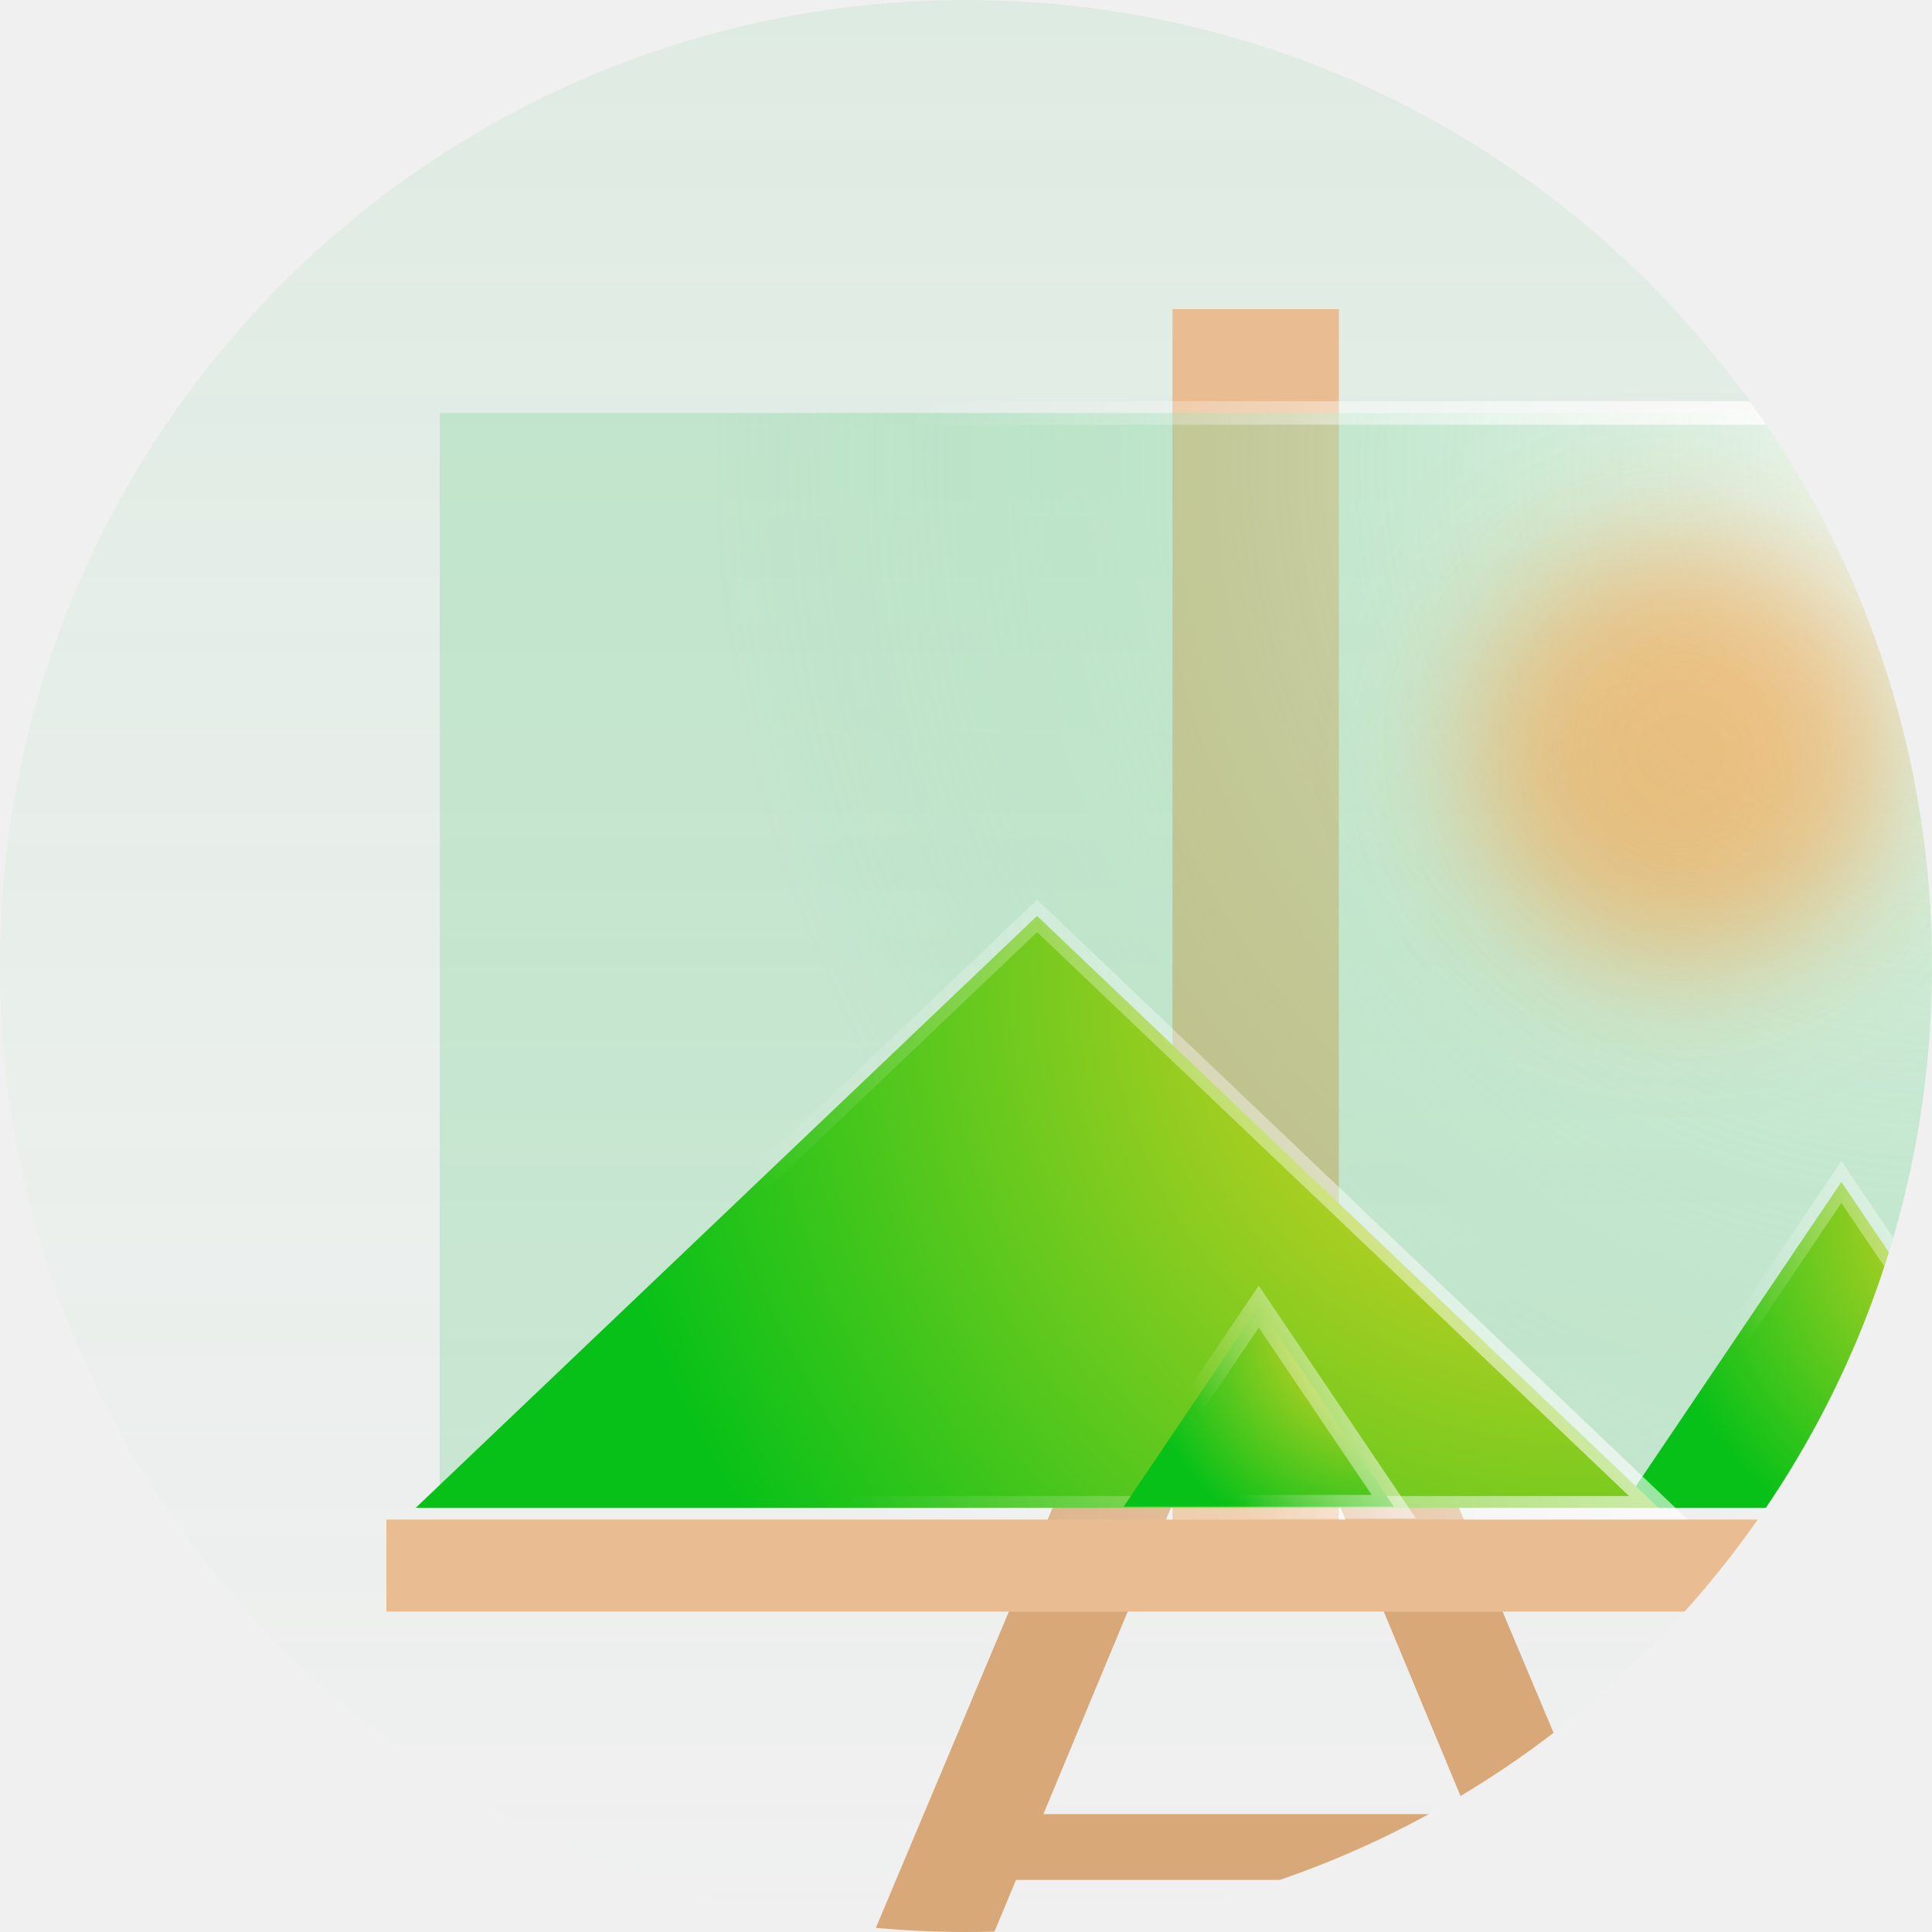
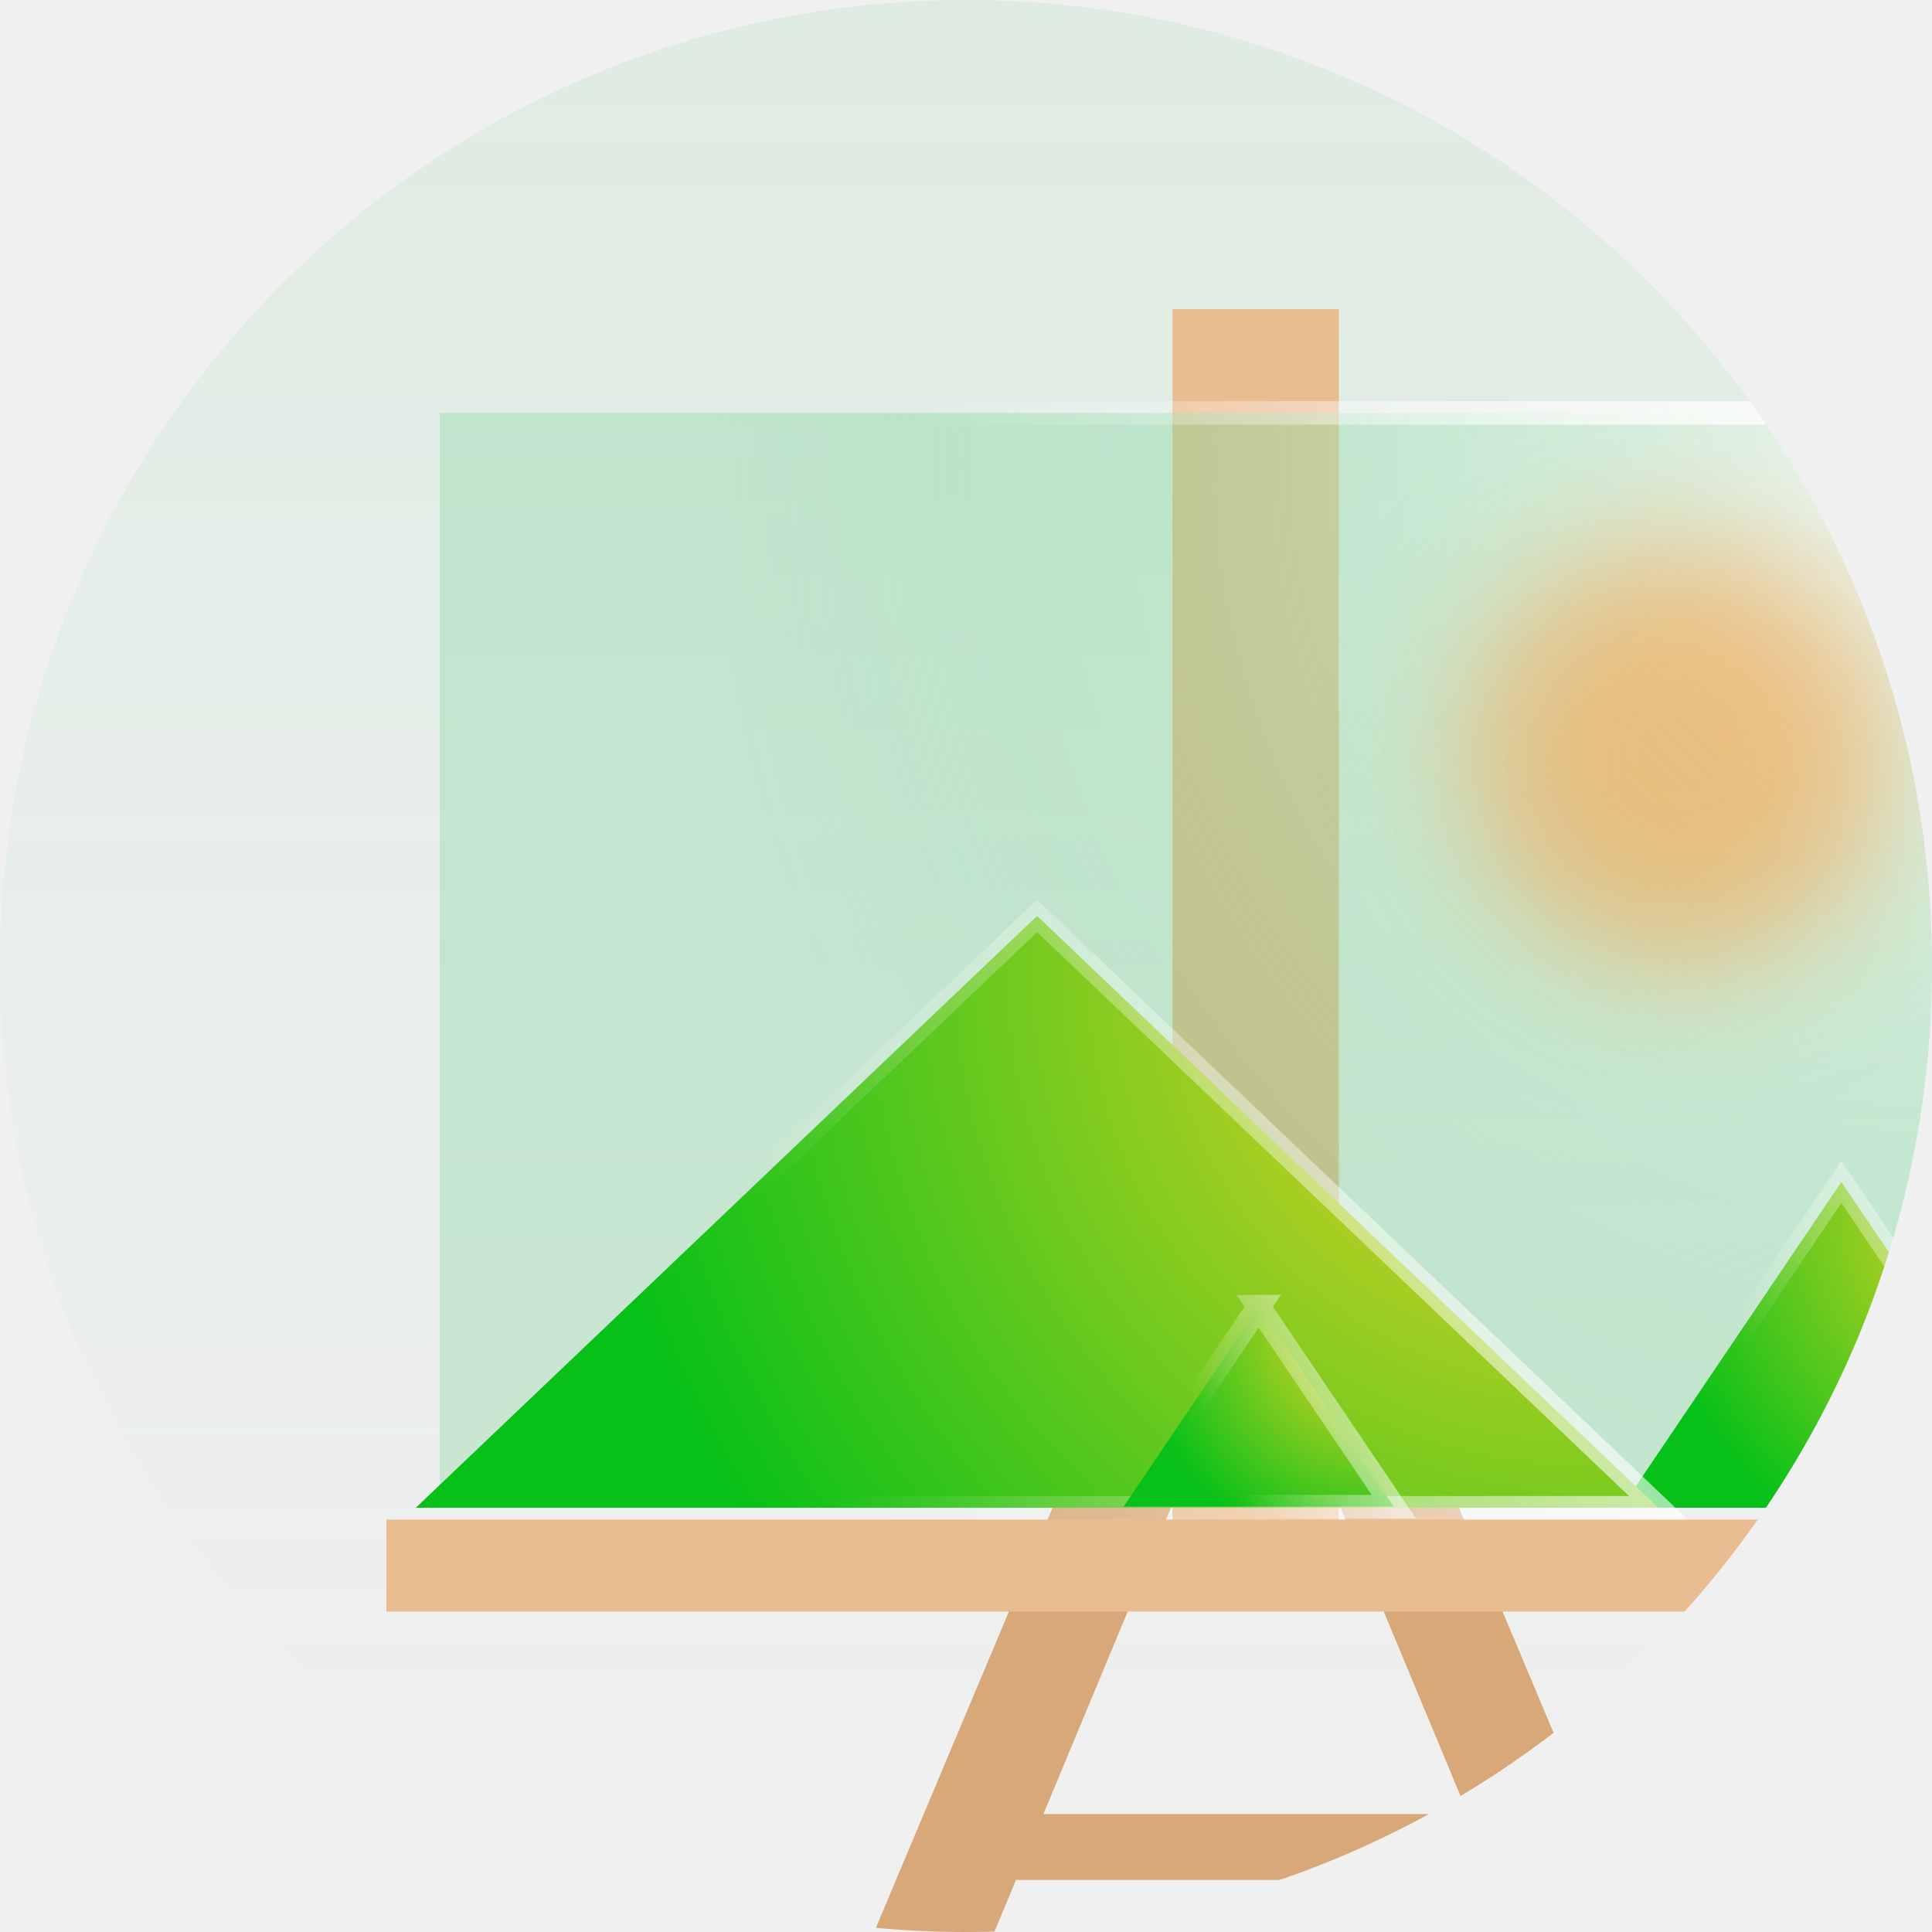
- <svg xmlns="http://www.w3.org/2000/svg" xmlns:xlink="http://www.w3.org/1999/xlink" width="80px" height="80px" viewBox="0 0 80 80" version="1.1">
+ <svg xmlns="http://www.w3.org/2000/svg" xmlns:xlink="http://www.w3.org/1999/xlink" width="80" height="80">
  <defs>
-     <linearGradient x1="50%" y1="0%" x2="50%" y2="100%" id="linearGradient-1">
-       <stop stop-color="#3BC164" offset="0%" />
-       <stop stop-color="#6DE29D" stop-opacity="0" offset="100%" />
+     <radialGradient cx="93.605%" cy="5.396%" fx="93.605%" fy="5.396%" r="113.77%" gradientTransform="matrix(-.50111 .67043 -.4528 -.74197 1.43 -.534)" id="e">
+       <stop stop-color="#fff" stop-opacity=".701" offset="0" />
+       <stop stop-color="#3bc164" stop-opacity=".2" offset="100%" />
+     </radialGradient>
+     <radialGradient cx="93.441%" cy="9.302%" fx="93.441%" fy="9.302%" r="98.258%" gradientTransform="matrix(-.4786 .70556 -.4588 -.6823 1.424 -.503)" id="d">
+       <stop stop-color="#fff" offset="0" />
+       <stop stop-color="#fff" stop-opacity="0" offset="100%" />
+     </radialGradient>
+     <radialGradient cx="93.932%" cy="8.093%" fx="93.932%" fy="8.093%" r="120.088%" gradientTransform="scale(-.74016 -1) rotate(-33.464 -.434 3.673)" id="g">
+       <stop stop-color="#ffd527" offset="0" />
+       <stop stop-color="#08c118" offset="100%" />
+     </radialGradient>
+     <radialGradient cx="93.932%" cy="8.093%" fx="93.932%" fy="8.093%" r="169.178%" gradientTransform="matrix(-.4383 .39141 -.18643 -.92022 1.366 -.212)" id="i">
+       <stop stop-color="#ffd527" offset="0" />
+       <stop stop-color="#08c118" offset="100%" />
+     </radialGradient>
+     <radialGradient cx="93.932%" cy="8.093%" fx="93.932%" fy="8.093%" r="120.072%" gradientTransform="scale(-.7403 -1) rotate(-33.469 -.434 3.672)" id="k">
+       <stop stop-color="#ffd527" offset="0" />
+       <stop stop-color="#08c118" offset="100%" />
+     </radialGradient>
+     <linearGradient x1="91.009%" y1="29.438%" x2="27.386%" y2="50%" id="f">
+       <stop stop-color="#fff" stop-opacity=".599" offset="0" />
+       <stop stop-color="#fff" stop-opacity="0" offset="100%" />
    </linearGradient>
-     <circle id="path-2" cx="40" cy="40" r="40" />
-     <radialGradient cx="93.605%" cy="5.396%" fx="93.605%" fy="5.396%" r="113.77%" gradientTransform="translate(0.936054,0.053964),scale(0.675378,1),rotate(137.8999),translate(-0.936054,-0.053964)" id="radialGradient-4">
-       <stop stop-color="#FFFFFF" stop-opacity="0.701" offset="0%" />
-       <stop stop-color="#3BC164" stop-opacity="0.2" offset="100%" />
-     </radialGradient>
-     <radialGradient cx="93.441%" cy="9.302%" fx="93.441%" fy="9.302%" r="98.258%" gradientTransform="translate(0.934412,0.093018),scale(0.675378,1),rotate(135.1255),scale(1,0.9628),translate(-0.934412,-0.093018)" id="radialGradient-5">
-       <stop stop-color="#FFFFFF" offset="0%" />
-       <stop stop-color="#FFFFFF" stop-opacity="0" offset="100%" />
-     </radialGradient>
-     <radialGradient cx="93.932%" cy="8.093%" fx="93.932%" fy="8.093%" r="120.088%" gradientTransform="translate(0.939318,0.080932),scale(0.740159,1),rotate(146.5361),translate(-0.939318,-0.080932)" id="radialGradient-6">
-       <stop stop-color="#FFD527" offset="0%" />
-       <stop stop-color="#08C118" offset="100%" />
-     </radialGradient>
-     <linearGradient x1="91.009%" y1="29.438%" x2="27.386%" y2="50%" id="linearGradient-7">
-       <stop stop-color="#FFFFFF" stop-opacity="0.599" offset="0%" />
-       <stop stop-color="#FFFFFF" stop-opacity="0" offset="100%" />
+     <linearGradient x1="50%" y1="0" x2="50%" y2="100%" id="b">
+       <stop stop-color="#3bc164" offset="0" />
+       <stop stop-color="#6de29d" stop-opacity="0" offset="100%" />
    </linearGradient>
-     <radialGradient cx="93.932%" cy="8.093%" fx="93.932%" fy="8.093%" r="169.178%" gradientTransform="translate(0.939318,0.080932),scale(0.476297,1),rotate(156.9578),translate(-0.939318,-0.080932)" id="radialGradient-8">
-       <stop stop-color="#FFD527" offset="0%" />
-       <stop stop-color="#08C118" offset="100%" />
-     </radialGradient>
-     <linearGradient x1="91.009%" y1="41.485%" x2="27.386%" y2="50%" id="linearGradient-9">
-       <stop stop-color="#FFFFFF" stop-opacity="0.599" offset="0%" />
-       <stop stop-color="#FFFFFF" stop-opacity="0" offset="100%" />
+     <linearGradient x1="91.009%" y1="41.485%" x2="27.386%" y2="50%" id="h">
+       <stop stop-color="#fff" stop-opacity=".599" offset="0" />
+       <stop stop-color="#fff" stop-opacity="0" offset="100%" />
    </linearGradient>
-     <radialGradient cx="93.932%" cy="8.093%" fx="93.932%" fy="8.093%" r="120.072%" gradientTransform="translate(0.939318,0.080932),scale(0.740296,1),rotate(146.5312),translate(-0.939318,-0.080932)" id="radialGradient-10">
-       <stop stop-color="#FFD527" offset="0%" />
-       <stop stop-color="#08C118" offset="100%" />
-     </radialGradient>
-     <linearGradient x1="91.009%" y1="29.43%" x2="27.386%" y2="50%" id="linearGradient-11">
-       <stop stop-color="#FFFFFF" stop-opacity="0.599" offset="0%" />
-       <stop stop-color="#FFFFFF" stop-opacity="0" offset="100%" />
+     <linearGradient x1="91.009%" y1="29.43%" x2="27.386%" y2="50%" id="j">
+       <stop stop-color="#fff" stop-opacity=".599" offset="0" />
+       <stop stop-color="#fff" stop-opacity="0" offset="100%" />
    </linearGradient>
-     <filter x="-45.9%" y="-46.1%" width="191.8%" height="192.1%" filterUnits="objectBoundingBox" id="filter-12">
+     <filter x="-45.9%" y="-46.1%" width="191.8%" height="192.1%" filterUnits="objectBoundingBox" id="l">
      <feGaussianBlur stdDeviation="2.7" in="SourceGraphic" />
    </filter>
+     <circle id="a" cx="40" cy="40" r="40" />
  </defs>
-   <g id="扩展程序" stroke="none" stroke-width="1" fill="none" fill-rule="evenodd">
-     <g id="NFT" transform="translate(-148, -148)">
-       <g id="编组-13" transform="translate(148, 148)">
-         <mask id="mask-3" fill="white">
-           <use xlink:href="#path-2" />
-         </mask>
-         <use id="蒙版" fill="url(#linearGradient-1)" opacity="0.1" xlink:href="#path-2" />
-         <g mask="url(#mask-3)">
-           <g transform="translate(16, 12.8)">
-             <path d="M20.843,77.6 L15.821,77.6 L30.785,42.025 L34.915,43.798 L27.204,62.319 L44.789,62.319 L37.08,43.798 L41.21,42.025 L56.174,77.6 L51.152,77.6 L45.923,65.043 L26.07,65.043 L20.843,77.6 Z" id="形状结合" stroke="none" fill="#D8A879" fill-rule="nonzero" />
-             <path d="M39.44,0 L39.439,50.12 L72,50.12 L72,53.933 L0,53.933 L0,50.12 L32.55,50.12 L32.55,0 L39.44,0 Z" id="形状结合" stroke="none" fill="#E9BD91" fill-rule="nonzero" />
-             <path d="M69.79,4.299 L69.79,49.628 L2.205,49.628 L2.205,4.299 L69.79,4.299 Z" id="Rectangle-path" stroke="url(#radialGradient-5)" stroke-width="0.973" fill="url(#radialGradient-4)" fill-rule="evenodd" />
-             <path d="M60.247,36.143 L69.361,49.634 L51.134,49.634 L60.247,36.143 Z" id="Shape" stroke="url(#linearGradient-7)" stroke-width="0.973" fill="url(#radialGradient-6)" fill-rule="evenodd" />
-             <path d="M26.943,25.126 L52.67,49.634 L1.216,49.634 L26.943,25.126 Z" id="Shape" stroke="url(#linearGradient-9)" stroke-width="0.973" fill="url(#radialGradient-8)" fill-rule="evenodd" />
-             <path d="M36.121,41.305 L41.715,49.588 L30.526,49.588 L36.121,41.305 Z" id="Shape" stroke="url(#linearGradient-11)" stroke-width="0.973" fill="url(#radialGradient-10)" fill-rule="evenodd" />
-             <ellipse id="Oval" stroke="none" fill="#FE9227" fill-rule="nonzero" opacity="0.5" filter="url(#filter-12)" cx="53.599" cy="18.434" rx="8.824" ry="8.79" />
-           </g>
-         </g>
+   <g fill="none" fill-rule="evenodd">
+     <mask id="c" fill="#fff">
+       <use xlink:href="#a" />
+     </mask>
+     <use fill="url(#b)" opacity=".1" xlink:href="#a" />
+     <g mask="url(#c)">
+       <g transform="translate(16 12.8)">
+         <path d="M20.843 77.6h-5.022l14.964-35.575 4.13 1.773-7.711 18.52h17.585l-7.71-18.52 4.13-1.773L56.175 77.6h-5.022l-5.229-12.557H26.07L20.843 77.6z" fill="#d8a879" fill-rule="nonzero" />
+         <path d="m39.44 0-.001 50.12H72v3.813H0V50.12h32.55V0h6.89z" fill="#e9bd91" fill-rule="nonzero" />
+         <path d="M69.79 4.299v45.33H2.205V4.298H69.79z" stroke="url(#d)" stroke-width=".973" fill="url(#e)" />
+         <path d="m60.247 36.143 9.114 13.49H51.134l9.113-13.49z" stroke="url(#f)" stroke-width=".973" fill="url(#g)" />
+         <path d="M26.943 25.126 52.67 49.634H1.216l25.727-24.508z" stroke="url(#h)" stroke-width=".973" fill="url(#i)" />
+         <path d="m36.12 41.305 5.595 8.283H30.526l5.595-8.283z" stroke="url(#j)" stroke-width=".973" fill="url(#k)" />
+         <ellipse fill="#fe9227" fill-rule="nonzero" opacity=".5" filter="url(#l)" cx="53.599" cy="18.434" rx="8.824" ry="8.79" />
      </g>
    </g>
  </g>
</svg>
